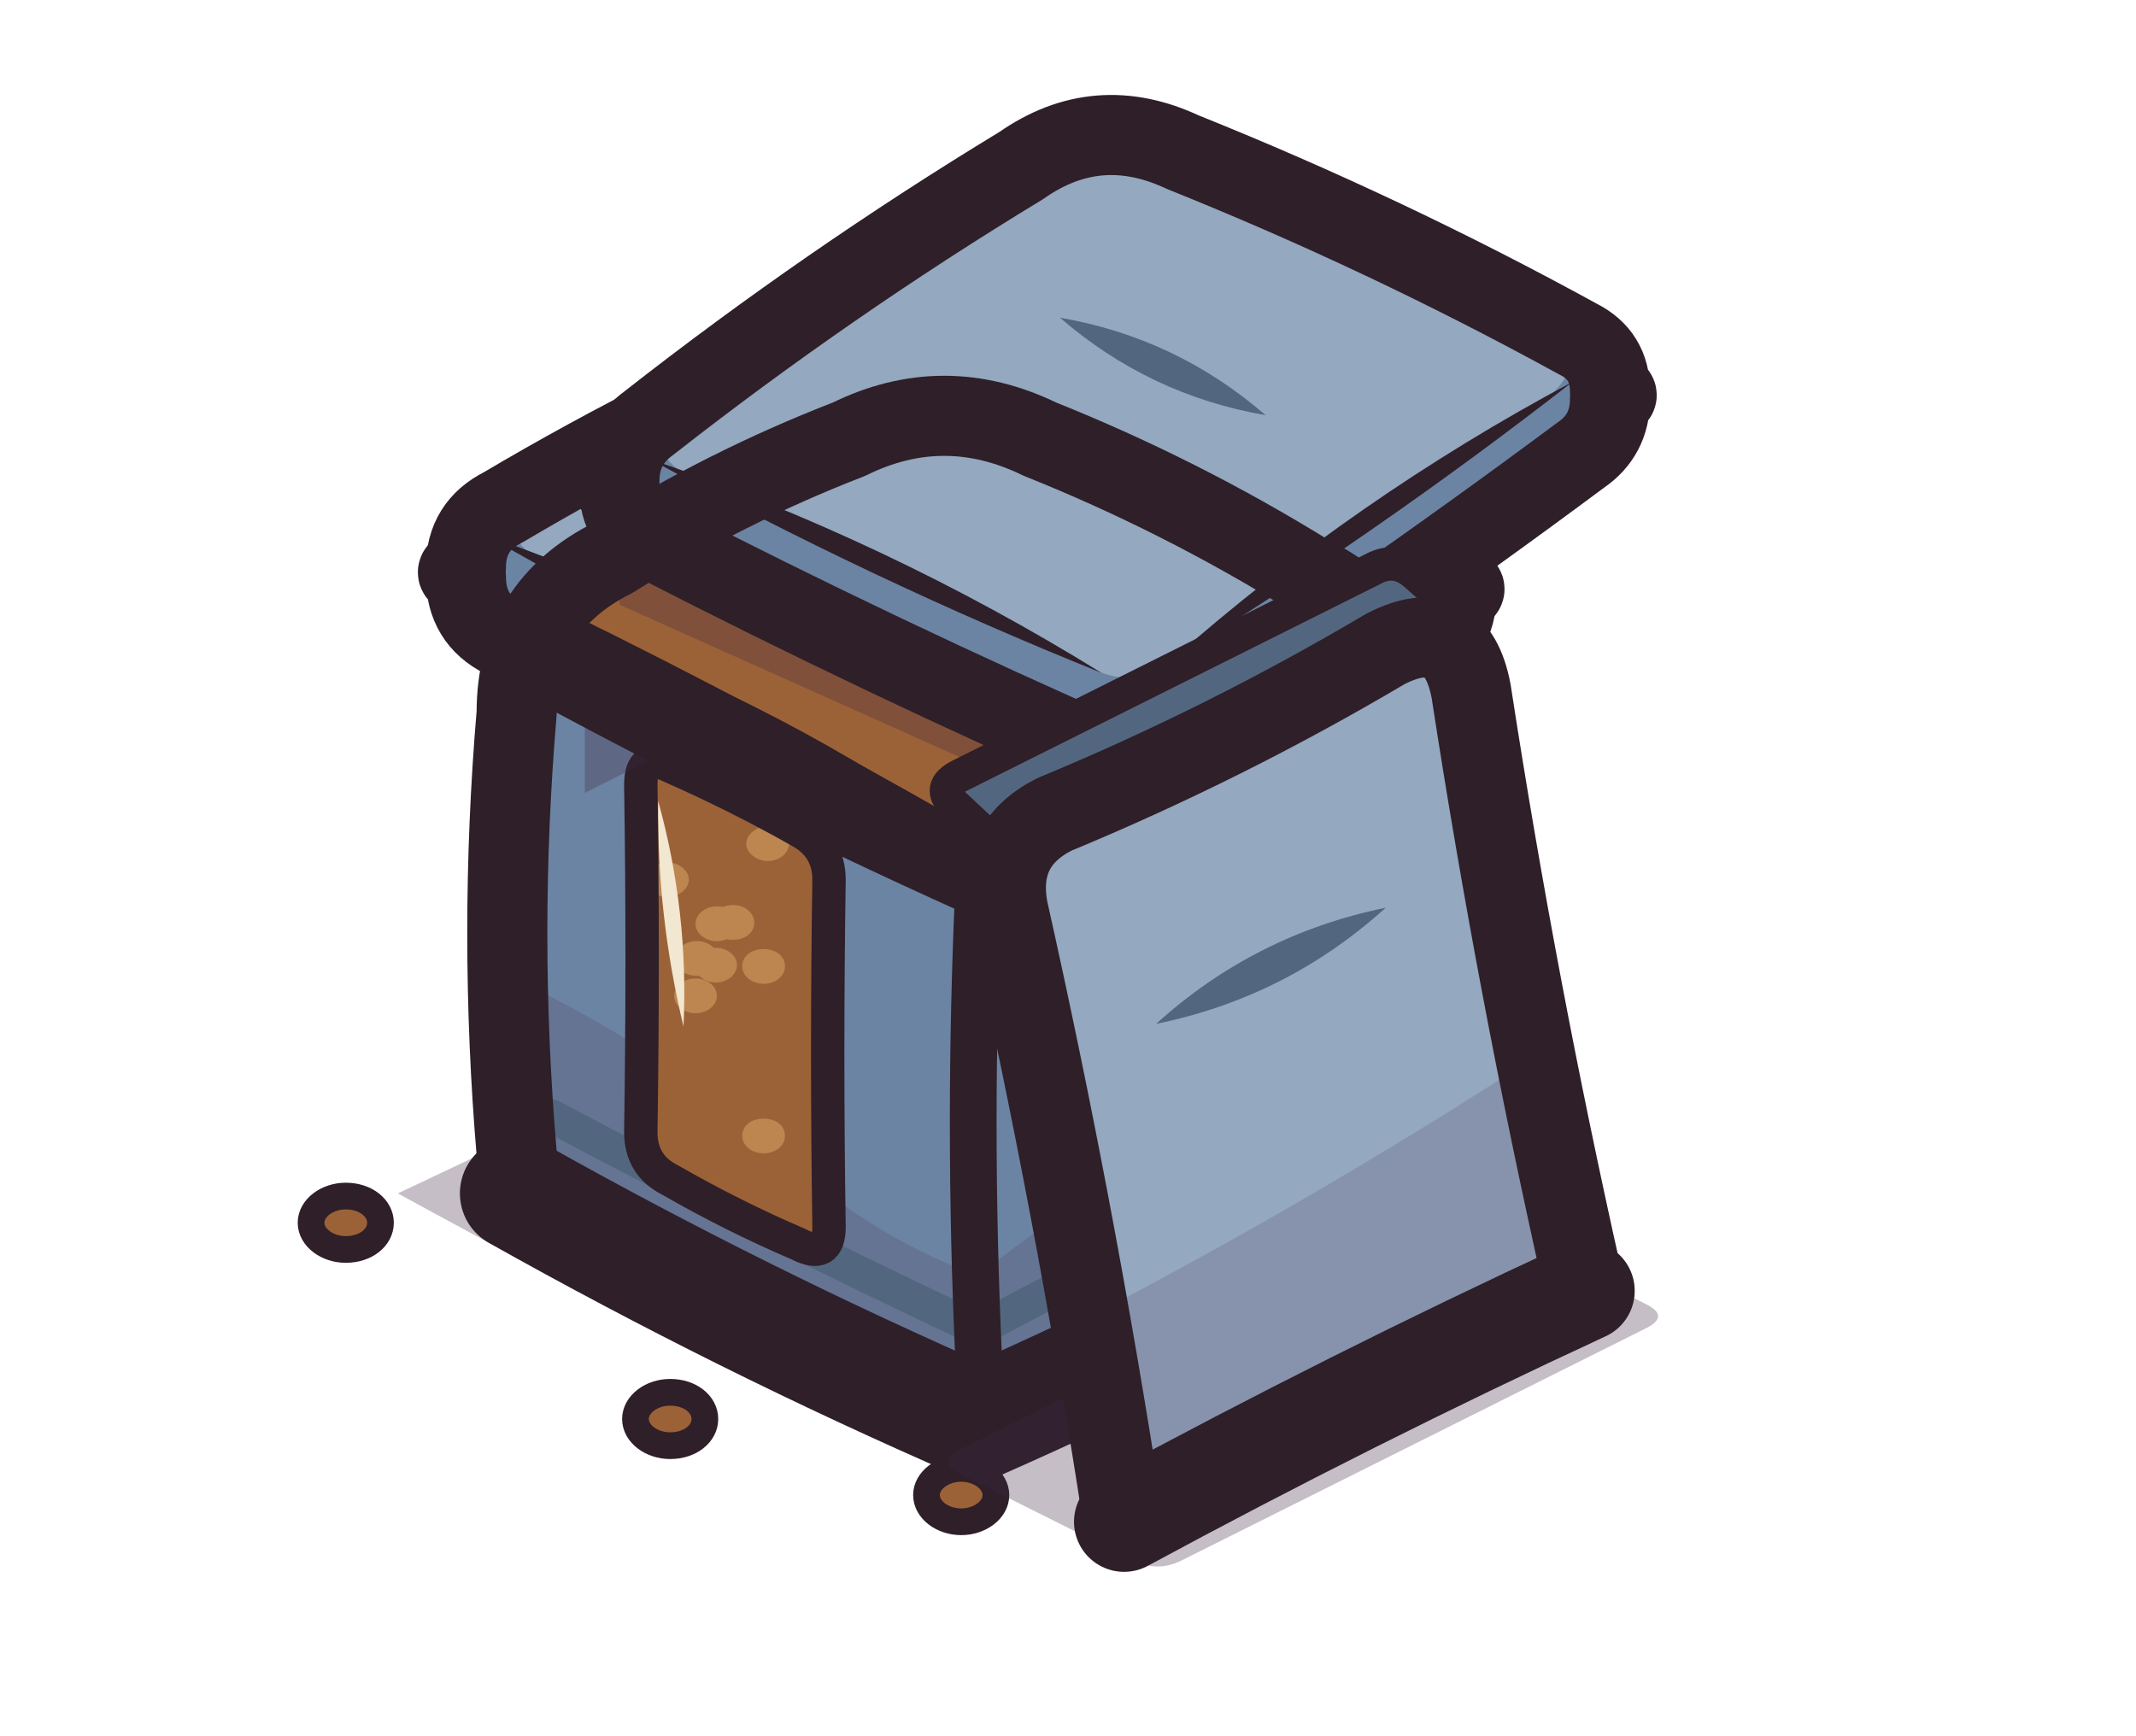
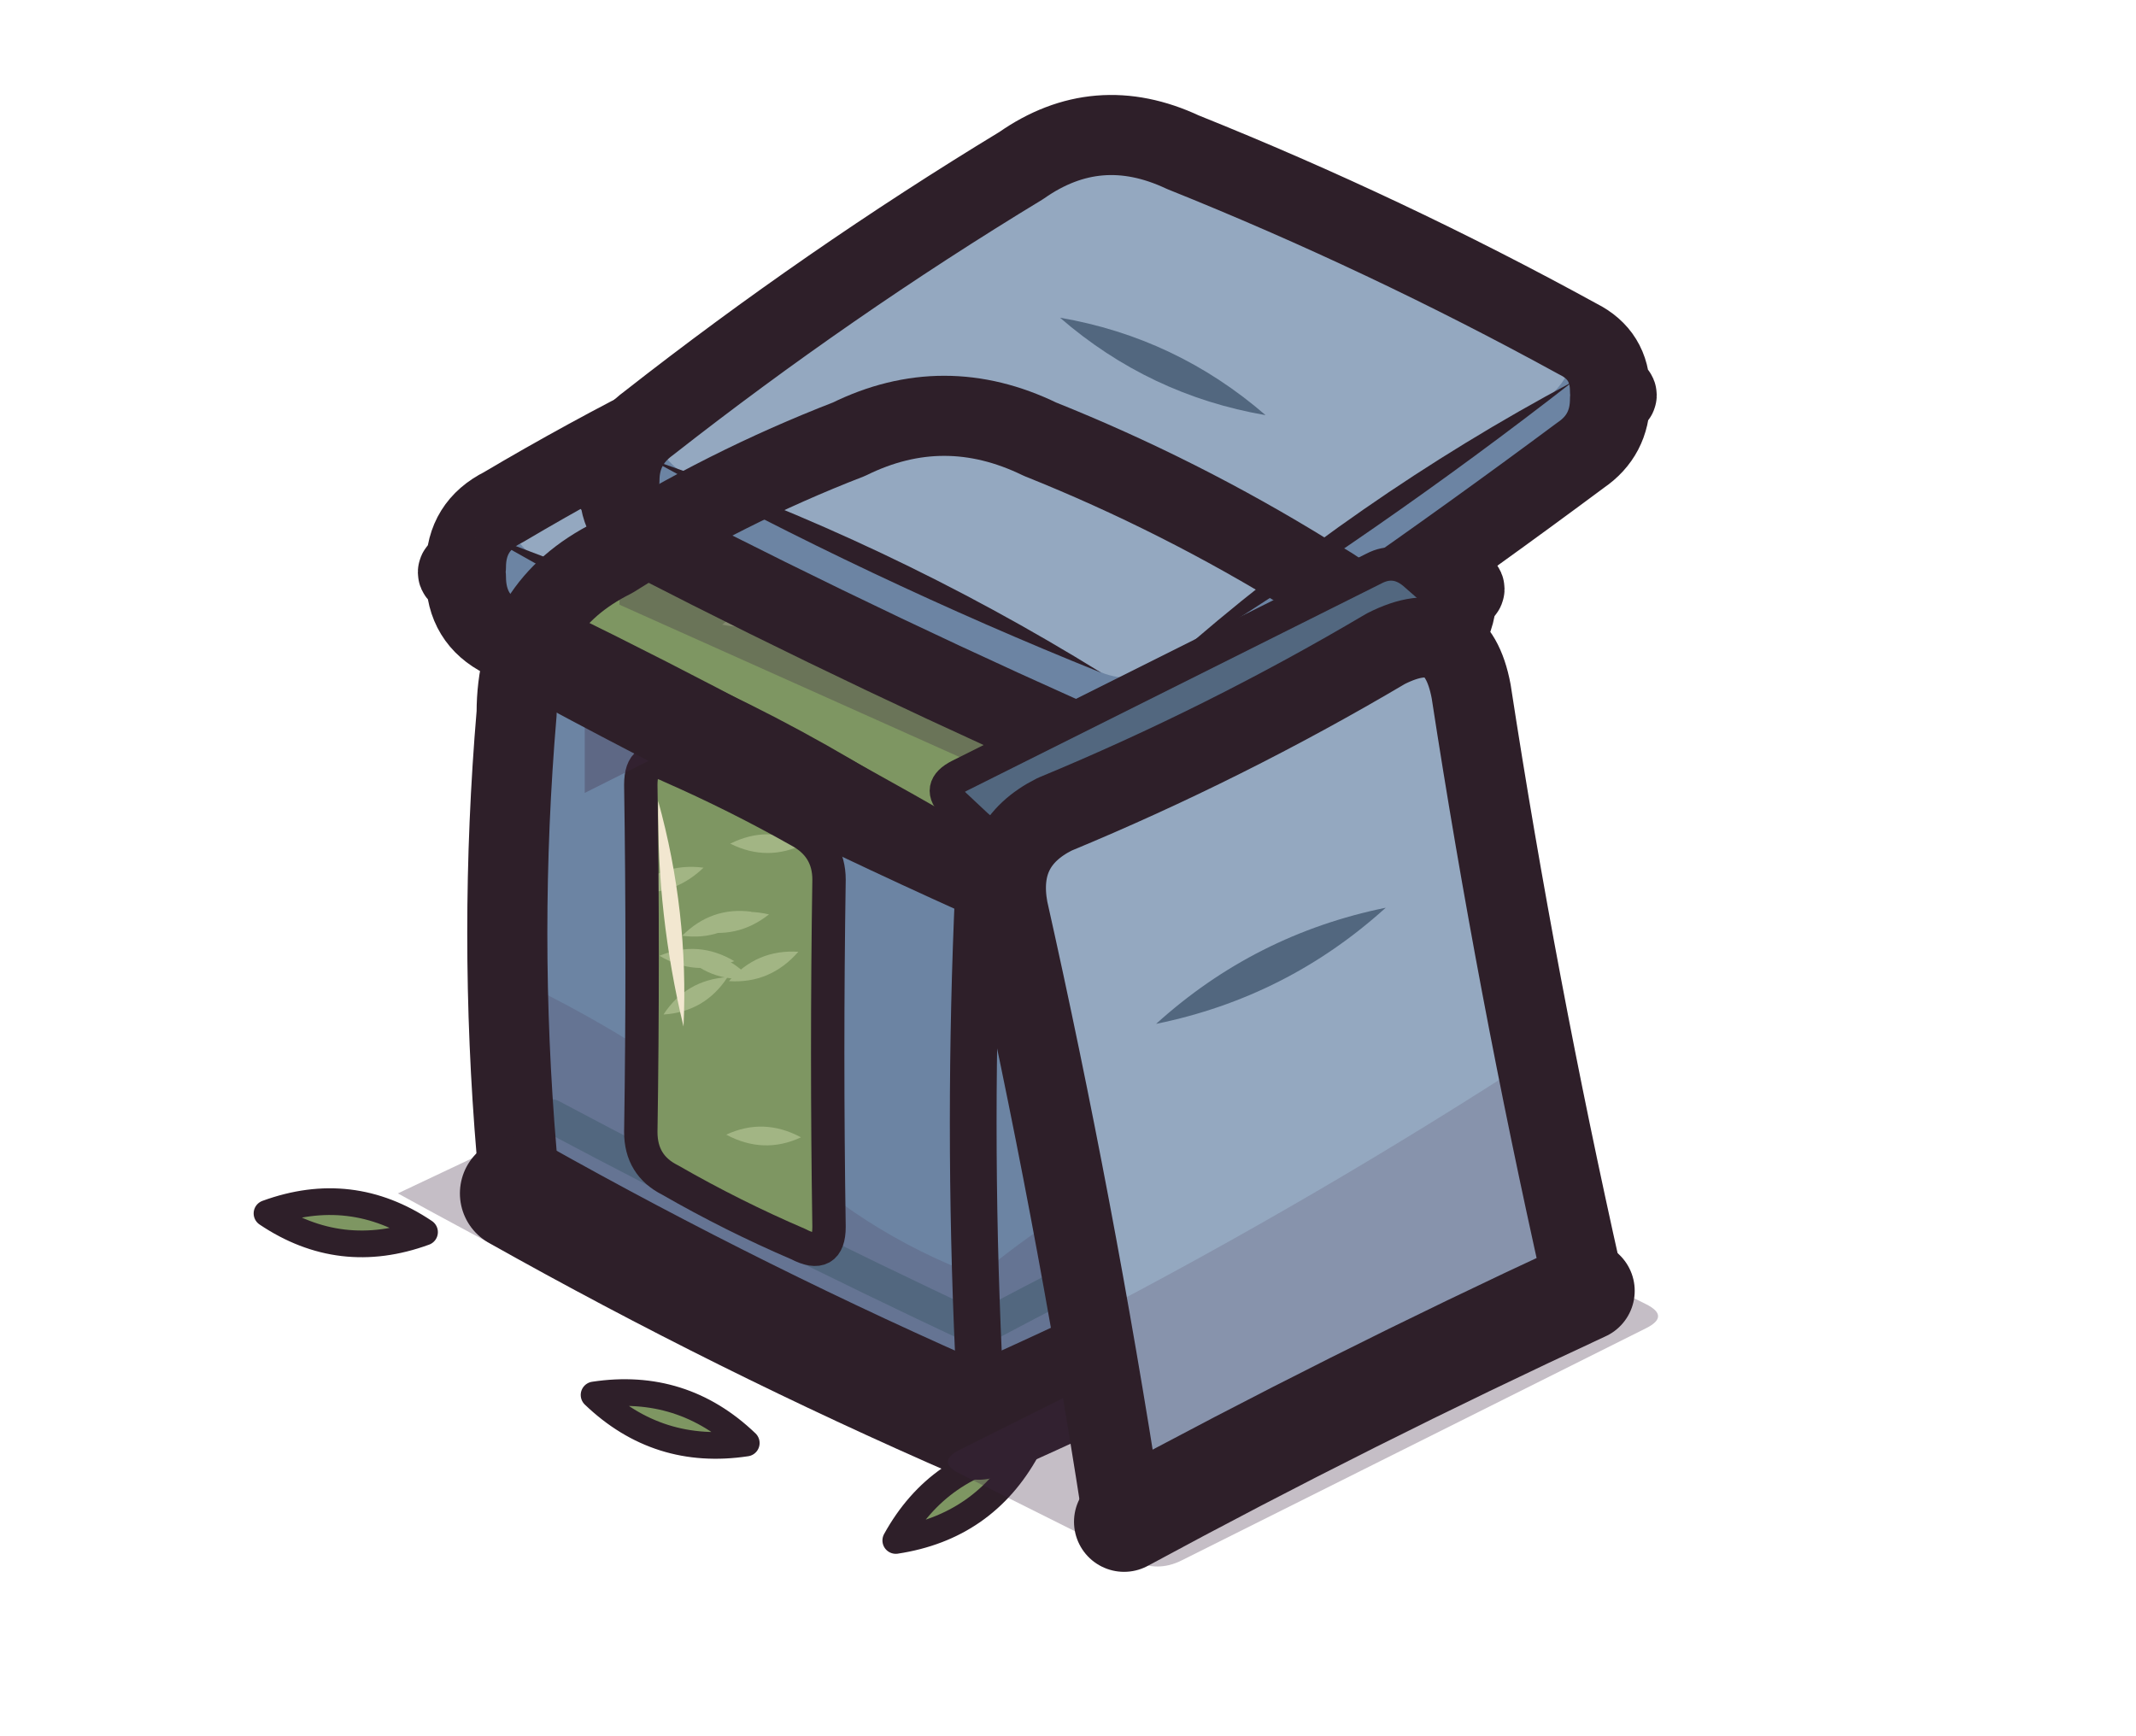
<svg xmlns="http://www.w3.org/2000/svg" viewBox="0 0 160 130" width="160" height="130">
  <defs>
    <clipPath id="sterile-bin-window">
      <path d="M50.2 57.4Q55.2 59.6 59.8 62.2Q62.1 63.4 62.1 65.9Q61.9 78.9 62.1 91.9Q62.1 94.4 59.8 93.2Q54.9 91.1 50.2 88.4Q48 87.3 48 84.8Q48.2 71.8 48 58.8Q48 56.3 50.2 57.4Z" />
    </clipPath>
  </defs>
  <g id="p-shadow">
    <path d="M70.7 68.9Q93 78.7 114.2 90.6Q93.3 100 73.3 111.1Q51.1 101.1 29.8 89.4Q50.5 79.7 70.7 68.9Z" fill="#3f2541" fill-opacity="0.3" />
  </g>
  <g id="p-bin">
    <path d="M77.9 32.9Q88.4 37.1 98.1 43.1Q105.3 46.6 105.3 54.6Q106.7 71.1 105.3 87.6Q105.3 90.6 102.6 92Q88.3 100 73.3 106.6Q56.9 99.6 41.4 90.7Q38.7 89.4 38.7 86.4Q37.3 69.9 38.7 53.4Q38.7 45.4 45.9 41.8Q54.3 36.5 63.6 32.9Q70.7 29.4 77.9 32.9Z" fill="#6c84a3" />
    <path d="M77.9 32.9Q88.4 37.1 98.1 43.1Q105.3 46.6 98.1 50.2Q86.2 55.3 75.1 61.7Q73.3 62.6 71.5 61.7Q58.4 55.9 45.9 48.9Q38.7 45.4 45.9 41.8Q54.3 36.5 63.6 32.9Q70.7 29.4 77.9 32.9Z" fill="#94a8c0" />
    <path d="M105.3 90.6L105.3 76.6Q98.4 83.3 89.3 86.1Q80.5 89.5 73.3 95.6Q64.4 92.3 57.7 85.6Q49 78.3 38.7 73.4L38.7 89.4L73.3 106.6Z" fill="#3f2541" fill-opacity="0.16" />
    <path d="M102.7 84.9Q87.8 91.9 73.3 99.6Q57.1 92 41.3 83.6" fill="none" stroke="#52677f" stroke-width="2.5" stroke-linecap="round" stroke-linejoin="round" />
    <path d="M99 59.8Q93.9 62.8 88.5 65Q86.7 65.9 86.7 67.9Q86.3 74.9 86.7 81.9Q86.7 83.9 88.5 83Q93.6 80 99 77.8Q100.8 76.9 100.8 74.9Q101.2 67.9 100.8 60.9Q100.8 58.9 99 59.8Z" fill="#f2e7d0" />
-     <path d="M99.6 66.8C99.6 68 98.4 69 97 69C95.5 69 94.4 68 94.4 66.8C94.4 65.6 95.5 64.6 97 64.6C98.4 64.6 99.6 65.6 99.6 66.8Z" fill="#9c6237" />
-     <path d="M94.4 71.4C94.4 72.6 93.3 73.6 91.8 73.6C90.4 73.6 89.2 72.6 89.2 71.4C89.2 70.1 90.4 69.2 91.8 69.2C93.3 69.2 94.4 70.1 94.4 71.4Z" fill="#9c6237" />
-     <path d="M97 75.1C97 76.3 95.8 77.3 94.4 77.3C93 77.3 91.8 76.3 91.8 75.1C91.8 73.9 93 72.9 94.4 72.9C95.8 72.9 97 73.9 97 75.1Z" fill="#9c6237" />
+     <path d="M93 68.9Q98 68.8 101 64.7Q96 64.8 93 68.9Z" fill="#7e9662" />
+     <path d="M87.3 71.7Q92 73.6 96.3 71.1Q91.6 69.2 87.3 71.7Z" fill="#7e9662" />
+     <path d="M89.9 75.7Q94.7 77.3 98.9 74.5Q94.1 72.9 89.9 75.7Z" fill="#7e9662" />
    <path d="M98.9 62.3Q94.5 65.6 89.3 67.1Q93.6 63.8 98.9 62.3Z" fill="#7e9662" />
    <path d="M99 59.8Q93.9 62.8 88.5 65Q86.7 65.9 86.7 67.9Q86.3 74.9 86.7 81.9Q86.7 83.9 88.5 83Q93.6 80 99 77.8Q100.8 76.9 100.8 74.9Q101.2 67.9 100.8 60.9Q100.8 58.9 99 59.8Z" fill="none" stroke="#2e1f29" stroke-width="2.5" stroke-linecap="round" stroke-linejoin="round" />
  </g>
  <g id="p-window">
    <path d="M50.2 57.4Q55.2 59.6 59.8 62.2Q62.1 63.4 62.1 65.9Q61.9 78.9 62.1 91.9Q62.1 94.4 59.8 93.2Q54.9 91.1 50.2 88.4Q48 87.3 48 84.8Q48.2 71.8 48 58.8Q48 56.3 50.2 57.4Z" fill="#d4e3dc" />
  </g>
  <g id="p-level-1" class="st-full-1">
    <g clip-path="url(#sterile-bin-window)">
-       <path d="M48 87.3L48 78.6Q55.8 81.9 62.1 87.6L62.1 94.4Z" fill="#9c6237" />
-       <path d="M53.7 86.5C53.7 87.2 53 87.8 52.1 87.8C51.2 87.8 50.5 87.2 50.5 86.5C50.5 85.8 51.2 85.2 52.1 85.2C53 85.2 53.7 85.8 53.7 86.5Z" fill="#bd8650" />
-       <path d="M53.2 85C53.2 85.7 52.4 86.3 51.6 86.3C50.7 86.3 50 85.7 50 85C50 84.3 50.7 83.7 51.6 83.7C52.4 83.7 53.2 84.3 53.2 85Z" fill="#bd8650" />
+       <path d="M48 87.3L48 78.6Q55.8 81.9 62.1 87.6L62.1 94.4Z" fill="#7e9662" />
+       <path d="M49.4 87.3Q52.5 87.8 54.8 85.7Q51.7 85.2 49.4 87.3Z" fill="#a2b584" />
+       <path d="M49.2 83.6Q50.9 86.2 54 86.4Q52.3 83.8 49.2 83.6Z" fill="#a2b584" />
    </g>
  </g>
  <g id="p-level-2" class="st-full-2">
    <g clip-path="url(#sterile-bin-window)">
-       <path d="M48 87.3L48 69.3Q55.8 72.6 62.1 78.3L62.1 94.4Z" fill="#9c6237" />
-       <path d="M53.7 83.5C53.7 84.2 53 84.8 52.1 84.8C51.2 84.8 50.5 84.2 50.5 83.5C50.5 82.8 51.2 82.2 52.1 82.2C53 82.2 53.7 82.8 53.7 83.5Z" fill="#bd8650" />
-       <path d="M61.1 84.3C61.1 85 60.3 85.6 59.5 85.6C58.6 85.6 57.9 85 57.9 84.3C57.9 83.6 58.6 83 59.5 83C60.3 83 61.1 83.6 61.1 84.3Z" fill="#bd8650" />
-       <path d="M51.4 85.2C51.4 85.9 50.7 86.5 49.8 86.5C48.9 86.5 48.2 85.9 48.2 85.2C48.2 84.5 48.9 83.9 49.8 83.9C50.7 83.9 51.4 84.5 51.4 85.2Z" fill="#bd8650" />
-       <path d="M60.4 79.5C60.4 80.3 59.7 80.8 58.8 80.8C57.9 80.8 57.2 80.3 57.2 79.5C57.2 78.8 57.9 78.2 58.8 78.2C59.7 78.2 60.4 78.8 60.4 79.5Z" fill="#bd8650" />
-       <path d="M58.9 78.1C58.9 78.8 58.2 79.4 57.3 79.4C56.5 79.4 55.7 78.8 55.7 78.1C55.7 77.4 56.5 76.8 57.3 76.8C58.2 76.8 58.9 77.4 58.9 78.1Z" fill="#bd8650" />
+       <path d="M48 87.3L48 69.3Q55.8 72.6 62.1 78.3L62.1 94.4Z" fill="#7e9662" />
+       <path d="M49.4 82.8Q51.7 84.8 54.8 84.2Q52.5 82.2 49.4 82.8Z" fill="#a2b584" />
+       <path d="M56.7 84Q59.3 85.6 62.3 84.6Q59.7 83 56.7 84Z" fill="#a2b584" />
+       <path d="M47.2 84.2Q49.3 86.5 52.4 86.2Q50.3 83.9 47.2 84.2Z" fill="#a2b584" />
+       <path d="M56 79Q58.6 80.8 61.6 80Q59 78.2 56 79Z" fill="#a2b584" />
+       <path d="M54.7 79Q57.7 79.4 59.9 77.2Q56.9 76.8 54.7 79Z" fill="#a2b584" />
    </g>
  </g>
  <g id="p-level-3" class="st-full-3">
    <g clip-path="url(#sterile-bin-window)">
-       <path d="M48 87.3L48 60.9Q55.8 64.2 62.1 69.9L62.1 94.4Z" fill="#9c6237" />
-       <path d="M53.7 79.2C53.7 79.9 53 80.5 52.1 80.5C51.2 80.5 50.5 79.9 50.5 79.2C50.5 78.5 51.2 77.9 52.1 77.9C53 77.9 53.7 78.5 53.7 79.2Z" fill="#bd8650" />
-       <path d="M57.4 77.6C57.4 78.3 56.7 78.9 55.8 78.9C54.9 78.9 54.2 78.3 54.2 77.6C54.2 76.9 54.9 76.3 55.8 76.3C56.7 76.3 57.4 76.9 57.4 77.6Z" fill="#bd8650" />
-       <path d="M59.1 71.7C59.1 72.4 58.4 73 57.5 73C56.6 73 55.9 72.4 55.9 71.7C55.9 71 56.6 70.4 57.5 70.4C58.4 70.4 59.1 71 59.1 71.7Z" fill="#bd8650" />
-       <path d="M53.8 71.5C53.8 72.2 53.1 72.8 52.2 72.8C51.4 72.8 50.6 72.2 50.6 71.5C50.6 70.8 51.4 70.2 52.2 70.2C53.1 70.2 53.8 70.8 53.8 71.5Z" fill="#bd8650" />
-       <path d="M53.3 66.9C53.3 67.6 52.6 68.2 51.7 68.2C50.8 68.2 50.1 67.6 50.1 66.9C50.1 66.2 50.8 65.6 51.7 65.6C52.6 65.6 53.3 66.2 53.3 66.9Z" fill="#bd8650" />
-       <path d="M53.6 76.4C53.6 77.1 52.8 77.7 52 77.7C51.1 77.7 50.4 77.1 50.4 76.4C50.4 75.6 51.1 75.1 52 75.1C52.8 75.1 53.6 75.6 53.6 76.4Z" fill="#bd8650" />
-       <path d="M51.8 69C51.8 69.7 51.1 70.3 50.2 70.3C49.3 70.3 48.6 69.7 48.6 69C48.6 68.3 49.3 67.7 50.2 67.7C51.1 67.7 51.8 68.3 51.8 69Z" fill="#bd8650" />
+       <path d="M48 87.3L48 60.9Q55.8 64.2 62.1 69.9L62.1 94.4Z" fill="#7e9662" />
+       <path d="M49.7 77.8Q51.4 80.4 54.5 80.6Q52.8 78 49.7 77.8Z" fill="#a2b584" />
+       <path d="M53.5 76Q55 78.7 58.1 79.2Q56.6 76.5 53.5 76Z" fill="#a2b584" />
+       <path d="M55.1 73.1Q58.2 72.9 59.9 70.3Q56.8 70.5 55.1 73.1Z" fill="#a2b584" />
+       <path d="M49.4 71.5Q52.2 72.9 55 71.5Q52.2 70.1 49.4 71.5Z" fill="#a2b584" />
+       <path d="M48.9 66.6Q51.5 68.2 54.5 67.2Q51.9 65.6 48.9 66.6Z" fill="#a2b584" />
+       <path d="M49.2 76.8Q52.2 77.7 54.8 76Q51.8 75.1 49.2 76.8Z" fill="#a2b584" />
+       <path d="M47.6 67.9Q49.7 70.3 52.8 70.1Q50.7 67.7 47.6 67.9Z" fill="#a2b584" />
    </g>
  </g>
  <g id="p-level-4" class="st-full-4">
    <g clip-path="url(#sterile-bin-window)">
-       <path d="M48 87.3L48 56.3L62.1 64.4L62.1 94.4Z" fill="#9c6237" />
-       <path d="M53.7 74.6C53.7 75.3 53 75.9 52.1 75.9C51.2 75.9 50.5 75.3 50.5 74.6C50.5 73.9 51.2 73.3 52.1 73.3C53 73.3 53.7 73.9 53.7 74.6Z" fill="#bd8650" />
-       <path d="M53.8 71.8C53.8 72.6 53.1 73.1 52.2 73.1C51.3 73.1 50.6 72.6 50.6 71.8C50.6 71.1 51.3 70.5 52.2 70.5C53.1 70.5 53.8 71.1 53.8 71.8Z" fill="#bd8650" />
-       <path d="M55.2 72.3C55.2 73 54.5 73.6 53.6 73.6C52.8 73.6 52 73 52 72.3C52 71.6 52.8 71 53.6 71C54.5 71 55.2 71.6 55.2 72.3Z" fill="#bd8650" />
-       <path d="M58.8 72.4C58.8 73.1 58.1 73.7 57.2 73.7C56.3 73.7 55.6 73.1 55.6 72.4C55.6 71.6 56.3 71.1 57.2 71.1C58.1 71.1 58.8 71.6 58.8 72.4Z" fill="#bd8650" />
-       <path d="M59.1 63.2C59.1 63.9 58.4 64.5 57.5 64.5C56.7 64.5 55.9 63.9 55.9 63.2C55.9 62.5 56.7 61.9 57.5 61.9C58.4 61.9 59.1 62.5 59.1 63.2Z" fill="#bd8650" />
-       <path d="M58.8 85.1C58.8 85.8 58.1 86.4 57.2 86.4C56.3 86.4 55.6 85.8 55.6 85.1C55.6 84.3 56.3 83.8 57.2 83.8C58.1 83.8 58.8 84.3 58.8 85.1Z" fill="#bd8650" />
-       <path d="M51.6 65.9C51.6 66.6 50.8 67.2 50 67.2C49.1 67.2 48.4 66.6 48.4 65.9C48.4 65.2 49.1 64.6 50 64.6C50.8 64.6 51.6 65.2 51.6 65.9Z" fill="#bd8650" />
-       <path d="M56.5 69.1C56.5 69.9 55.8 70.4 54.9 70.4C54 70.4 53.3 69.9 53.3 69.1C53.3 68.4 54 67.8 54.9 67.8C55.8 67.8 56.5 68.4 56.5 69.1Z" fill="#bd8650" />
-       <path d="M55.3 69.2C55.3 69.9 54.6 70.5 53.7 70.5C52.8 70.5 52.1 69.9 52.1 69.2C52.1 68.5 52.8 67.9 53.7 67.9C54.6 67.9 55.3 68.5 55.3 69.2Z" fill="#bd8650" />
+       <path d="M48 87.3L48 56.3L62.1 64.4L62.1 94.4Z" fill="#7e9662" />
+       <path d="M49.7 76Q52.8 75.8 54.5 73.2Q51.4 73.4 49.7 76Z" fill="#a2b584" />
+       <path d="M49.4 71.6Q52.1 73.2 55 72Q52.3 70.4 49.4 71.6Z" fill="#a2b584" />
+       <path d="M51 71.3Q53.1 73.6 56.2 73.3Q54.1 71 51 71.3Z" fill="#a2b584" />
+       <path d="M54.6 73.5Q57.7 73.7 59.8 71.3Q56.7 71.1 54.6 73.5Z" fill="#a2b584" />
+       <path d="M54.7 63.2Q57.5 64.6 60.3 63.2Q57.5 61.8 54.7 63.2Z" fill="#a2b584" />
+       <path d="M54.4 85Q57.2 86.5 60 85.2Q57.2 83.7 54.4 85Z" fill="#a2b584" />
+       <path d="M47.3 66.8Q50.4 67.2 52.7 65Q49.6 64.6 47.3 66.8Z" fill="#a2b584" />
+       <path d="M52.2 69.7Q55.2 70.4 57.6 68.5Q54.6 67.8 52.2 69.7Z" fill="#a2b584" />
+       <path d="M51.1 70.1Q54.1 70.5 56.3 68.3Q53.3 67.9 51.1 70.1Z" fill="#a2b584" />
    </g>
  </g>
  <g id="p-window-ink">
    <path d="M49.3 60Q51.6 68.3 51.2 76.9Q49.2 68.6 49.3 60Z" fill="#f2e7d0" />
    <path d="M50.2 57.4Q55.2 59.6 59.8 62.2Q62.1 63.4 62.1 65.9Q61.9 78.9 62.1 91.9Q62.1 94.4 59.8 93.2Q54.9 91.1 50.2 88.4Q48 87.3 48 84.8Q48.2 71.8 48 58.8Q48 56.3 50.2 57.4Z" fill="none" stroke="#2e1f29" stroke-width="2.5" stroke-linecap="round" stroke-linejoin="round" />
  </g>
  <g id="p-open" class="st-full-0">
    <path d="M76.1 34.6Q85.7 38.7 94.8 44Q100.2 46.6 94.8 49.3Q86.5 53 78.6 57.4Q73.3 60.1 67.9 57.4Q58.4 53.1 49.2 48Q43.8 45.4 49.2 42.7Q57.5 39 65.4 34.6Q70.7 31.9 76.1 34.6Z" fill="#6c84a3" />
    <path d="M76.1 34.6Q85.7 38.7 94.8 44Q100.2 46.6 94.8 49.3Q86.5 53 78.6 57.4Q73.3 60.1 67.9 57.4Q58.4 53.1 49.2 48Q43.8 45.4 49.2 42.7Q57.5 39 65.4 34.6Q70.7 31.9 76.1 34.6Z" fill="#3f2541" fill-opacity="0.5" />
    <path d="M43.8 45.4L70.7 31.9L100.2 46.6L100.2 60.6L70.7 45.9L43.8 59.4Z" fill="#3f2541" fill-opacity="0.3" />
-     <path d="M75.7 49.9C75.7 50.9 74.6 51.7 73.3 51.7C72 51.7 70.9 50.9 70.9 49.9C70.9 48.9 72 48.1 73.3 48.1C74.6 48.1 75.7 48.9 75.7 49.9Z" fill="#9c6237" />
-     <path d="M81.3 51.9C81.3 52.8 80.4 53.5 79.3 53.5C78.2 53.5 77.3 52.8 77.3 51.9C77.3 51 78.2 50.3 79.3 50.3C80.4 50.3 81.3 51 81.3 51.9Z" fill="#9c6237" />
+     <path d="M69.1 49.4Q73.1 51.9 77.5 50.4Q73.5 47.9 69.1 49.4Z" fill="#7e9662" />
+     <path d="M75.8 51.6Q79.2 53.6 82.8 52.2Q79.4 50.2 75.8 51.6Z" fill="#7e9662" />
    <path d="M76.1 34.6Q85.7 38.7 94.8 44Q100.2 46.6 94.8 49.3Q86.5 53 78.6 57.4Q73.3 60.1 67.9 57.4Q58.4 53.1 49.2 48Q43.8 45.4 49.2 42.7Q57.5 39 65.4 34.6Q70.7 31.9 76.1 34.6Z" fill="none" stroke="#2e1f29" stroke-width="3.5" stroke-linecap="round" stroke-linejoin="round" />
  </g>
  <g id="p-lid" class="st-full-1 st-full-2 st-full-3">
    <path d="M77.9 25Q92.5 31.2 106.3 39.2Q109.1 40.6 109.1 43.8Q110.3 44.1 109.1 44.5Q109.1 47.6 106.3 49Q90.1 57.8 73.3 65.6Q55.1 57.4 37.7 47.8Q34.9 46.4 34.9 43.2Q33.7 42.9 34.9 42.5Q34.9 39.4 37.7 38Q50.2 30.6 63.6 25Q70.7 21.4 77.9 25Z" fill="#6c84a3" />
    <path d="M77.9 25Q90.4 30.1 102 37.1Q109.1 40.6 102 44.2Q88.2 50.2 75.1 57.7Q73.3 58.6 71.5 57.7Q56.5 50.8 42 42.9Q34.9 39.4 42 35.8Q52.4 29.5 63.6 25Q70.7 21.4 77.9 25Z" fill="#94a8c0" />
    <path d="M68.8 35.2Q76.4 36.1 81.6 41.6Q74 40.7 68.8 35.2Z" fill="#52677f" />
    <path d="M36.4 40.1Q54.8 46.6 71 57.4Q53.2 49.8 36.4 40.1Z" fill="#2e1f29" />
    <path d="M75.4 57.5Q90.5 47.3 107.7 41.4Q92.1 50.5 75.4 57.5Z" fill="#2e1f29" />
    <path d="M77.9 25Q92.5 31.2 106.3 39.2Q109.1 40.6 109.1 43.8Q110.3 44.1 109.1 44.5Q109.1 47.6 106.3 49Q90.1 57.8 73.3 65.6Q55.1 57.4 37.7 47.8Q34.9 46.4 34.9 43.2Q33.7 42.9 34.9 42.5Q34.9 39.4 37.7 38Q50.2 30.6 63.6 25Q70.7 21.4 77.9 25Z" fill="none" stroke="#2e1f29" stroke-width="6" stroke-linecap="round" stroke-linejoin="round" />
  </g>
  <g id="p-heap" class="st-full-4">
-     <path d="M41.8 46.9Q56.9 54.3 71.5 62.7Q73.3 63.6 75 62.7Q88.4 54.9 102.2 48.2Q104 47.3 102.4 46Q100.5 45.8 99.8 44Q96.3 41.3 91.9 40.9Q90.7 42.1 89.6 40.8Q84.2 40.4 80.1 36.6Q77.3 35.9 76.4 33.1Q72 29 68.5 33.9Q68.7 36.1 66.5 36.8Q63 41.7 57.1 40.9Q53.6 41.6 50.5 39.9Q46.4 39.4 43.5 42.3Q43.2 44.1 41.4 44.6Q40 46 41.8 46.9Z" fill="#9c6237" />
-     <path d="M60.3 41C60.3 41.9 59.3 42.7 58.1 42.7C56.9 42.7 55.9 41.9 55.9 41C55.9 40.1 56.9 39.3 58.1 39.3C59.3 39.3 60.3 40.1 60.3 41Z" fill="#bd8650" />
-     <path d="M77.2 48C77.2 49 76.2 49.7 75 49.7C73.7 49.7 72.8 49 72.8 48C72.8 47.1 73.7 46.3 75 46.3C76.2 46.3 77.2 47.1 77.2 48Z" fill="#bd8650" />
-     <path d="M77.5 41.2C77.5 42.1 76.5 42.9 75.3 42.9C74.1 42.9 73.1 42.1 73.1 41.2C73.1 40.2 74.1 39.5 75.3 39.5C76.5 39.5 77.5 40.2 77.5 41.2Z" fill="#bd8650" />
-     <path d="M90.5 43.6C90.5 44.5 89.5 45.3 88.3 45.3C87.1 45.3 86.1 44.5 86.1 43.6C86.1 42.7 87.1 41.9 88.3 41.9C89.5 41.9 90.5 42.7 90.5 43.6Z" fill="#bd8650" />
-     <path d="M69 44.5C69 45.4 68.1 46.2 66.8 46.2C65.6 46.2 64.6 45.4 64.6 44.5C64.6 43.5 65.6 42.8 66.8 42.8C68.1 42.8 69 43.5 69 44.5Z" fill="#bd8650" />
-     <path d="M81.8 45.3C81.8 46.2 80.8 47 79.6 47C78.4 47 77.4 46.2 77.4 45.3C77.4 44.3 78.4 43.6 79.6 43.6C80.8 43.6 81.8 44.3 81.8 45.3Z" fill="#bd8650" />
-     <path d="M90.5 36.5C90.5 37.4 89.5 38.2 88.3 38.2C87 38.2 86.1 37.4 86.1 36.5C86.1 35.5 87 34.8 88.3 34.8C89.5 34.8 90.5 35.5 90.5 36.5Z" fill="#bd8650" />
-     <path d="M63.1 39.5C63.1 40.4 62.1 41.2 60.9 41.2C59.7 41.2 58.7 40.4 58.7 39.5C58.7 38.6 59.7 37.8 60.9 37.8C62.1 37.8 63.1 38.6 63.1 39.5Z" fill="#bd8650" />
-     <path d="M75.1 36.7C75.1 37.6 74.2 38.4 72.9 38.4C71.7 38.4 70.7 37.6 70.7 36.7C70.7 35.7 71.7 35 72.9 35C74.2 35 75.1 35.7 75.1 36.7Z" fill="#bd8650" />
-     <path d="M70.5 41.7C70.5 42.7 69.5 43.4 68.3 43.4C67.1 43.4 66.1 42.7 66.1 41.7C66.1 40.8 67.1 40 68.3 40C69.5 40 70.5 40.8 70.5 41.7Z" fill="#bd8650" />
-     <path d="M60.2 42.7C60.2 43.7 59.2 44.4 58 44.4C56.8 44.4 55.8 43.7 55.8 42.7C55.8 41.8 56.8 41 58 41C59.2 41 60.2 41.8 60.2 42.7Z" fill="#bd8650" />
-     <path d="M60 45.8C60 46.7 59 47.5 57.8 47.5C56.6 47.5 55.6 46.7 55.6 45.8C55.6 44.8 56.6 44.1 57.8 44.1C59 44.1 60 44.8 60 45.8Z" fill="#bd8650" />
+     <path d="M41.8 46.9Q56.9 54.3 71.5 62.7Q73.3 63.6 75 62.7Q88.4 54.9 102.2 48.2Q104 47.3 102.4 46Q100.5 45.8 99.8 44Q96.3 41.3 91.9 40.9Q90.7 42.1 89.6 40.8Q84.2 40.4 80.1 36.6Q77.3 35.9 76.4 33.1Q72 29 68.5 33.9Q68.7 36.1 66.5 36.8Q63 41.7 57.1 40.9Q53.6 41.6 50.5 39.9Q46.4 39.4 43.5 42.3Q43.2 44.1 41.4 44.6Q40 46 41.8 46.9Z" fill="#7e9662" />
+     <path d="M54.3 41.3Q58.3 42.9 61.9 40.7Q57.9 39.1 54.3 41.3Z" fill="#a2b584" />
+     <path d="M71.2 48.4Q75.2 49.9 78.8 47.6Q74.8 46.1 71.2 48.4Z" fill="#a2b584" />
+     <path d="M71.7 42.6Q76 42.9 78.9 39.8Q74.6 39.5 71.7 42.6Z" fill="#a2b584" />
+     <path d="M85 41.7Q87.4 45.2 91.6 45.5Q89.2 42 85 41.7Z" fill="#a2b584" />
+     <path d="M63.5 42.5Q65.8 46.1 70.1 46.5Q67.8 42.9 63.5 42.5Z" fill="#a2b584" />
+     <path d="M75.8 45.9Q79.9 47.1 83.4 44.7Q79.3 43.5 75.8 45.9Z" fill="#a2b584" />
+     <path d="M84.5 36Q88 38.4 92.1 37Q88.6 34.6 84.5 36Z" fill="#a2b584" />
+     <path d="M57.1 39.8Q61.1 41.4 64.7 39.2Q60.7 37.6 57.1 39.8Z" fill="#a2b584" />
+     <path d="M69.5 38.5Q73.8 38.4 76.3 34.9Q72 35 69.5 38.5Z" fill="#a2b584" />
+     <path d="M64.5 41.4Q68.1 43.6 72.1 42Q68.5 39.8 64.5 41.4Z" fill="#a2b584" />
+     <path d="M54.3 41.6Q57.5 44.5 61.7 43.8Q58.5 40.9 54.3 41.6Z" fill="#a2b584" />
+     <path d="M54.1 46.8Q58.3 47.6 61.5 44.8Q57.3 44 54.1 46.8Z" fill="#a2b584" />
    <path d="M41.8 46.9Q56.9 54.3 71.5 62.7Q73.3 63.6 75 62.7Q88.4 54.9 102.2 48.2Q104 47.3 102.4 46Q100.5 45.8 99.8 44Q96.3 41.3 91.9 40.9Q90.7 42.1 89.6 40.8Q84.2 40.4 80.1 36.6Q77.3 35.9 76.4 33.1Q72 29 68.5 33.9Q68.7 36.1 66.5 36.8Q63 41.7 57.1 40.9Q53.6 41.6 50.5 39.9Q46.4 39.4 43.5 42.3Q43.2 44.1 41.4 44.6Q40 46 41.8 46.9Z" fill="none" stroke="#2e1f29" stroke-width="2.5" stroke-linecap="round" stroke-linejoin="round" />
    <path d="M46.4 39.3L84.8 57.5L84.8 62.5L46.4 45.3Z" fill="#3f2541" fill-opacity="0.3" />
    <path d="M88.6 11.4Q103.8 17.5 118.2 25.4Q120.6 26.6 120.6 29.3Q121.6 29.6 120.6 29.9Q120.6 32.6 118.4 34.1Q102.4 46 85.6 56.9Q84.8 57.5 83.9 57.1Q66.1 49.3 48.8 40.4Q46.4 39.3 46.4 36.6Q45.4 36.3 46.4 36Q46.4 33.3 48.6 31.7Q62 21.2 76.5 12.4Q82.2 8.4 88.6 11.4Z" fill="#6c84a3" />
    <path d="M88.6 11.4Q101.9 16.6 114.3 23.6Q120.6 26.6 114.9 30.6Q100.7 39.7 87.3 49.8Q84.8 51.5 82.1 50.2Q67.2 43.8 52.7 36.3Q46.4 33.3 52.1 29.3Q63.7 20 76.5 12.4Q82.2 8.4 88.6 11.4Z" fill="#94a8c0" />
    <path d="M79.4 23.8Q88.1 25.3 94.8 31.1Q86.1 29.6 79.4 23.8Z" fill="#52677f" />
    <path d="M48.7 34.4Q66.5 40.5 82.5 50.4Q65.1 43.4 48.7 34.4Z" fill="#2e1f29" />
    <path d="M87.7 49.5Q101.5 37.3 117.8 28.6Q103.3 39.9 87.7 49.5Z" fill="#2e1f29" />
    <path d="M88.6 11.4Q103.8 17.5 118.2 25.4Q120.6 26.6 120.6 29.3Q121.6 29.6 120.6 29.9Q120.6 32.6 118.4 34.1Q102.4 46 85.6 56.9Q84.8 57.5 83.9 57.1Q66.1 49.3 48.8 40.4Q46.4 39.3 46.4 36.6Q45.4 36.3 46.4 36Q46.4 33.3 48.6 31.7Q62 21.2 76.5 12.4Q82.2 8.4 88.6 11.4Z" fill="none" stroke="#2e1f29" stroke-width="6" stroke-linecap="round" stroke-linejoin="round" />
-     <path d="M28.5 91.6C28.5 92.7 27.4 93.6 25.9 93.6C24.5 93.6 23.3 92.7 23.3 91.6C23.3 90.5 24.5 89.6 25.9 89.6C27.4 89.6 28.5 90.5 28.5 91.6Z" fill="#9c6237" />
-     <path d="M28.5 91.6C28.5 92.7 27.4 93.6 25.9 93.6C24.5 93.6 23.3 92.7 23.3 91.6C23.3 90.5 24.5 89.6 25.9 89.6C27.4 89.6 28.5 90.5 28.5 91.6Z" fill="none" stroke="#2e1f29" stroke-width="2" stroke-linecap="round" stroke-linejoin="round" />
-     <path d="M52.8 106.3C52.8 107.4 51.7 108.3 50.2 108.3C48.8 108.3 47.6 107.4 47.6 106.3C47.6 105.2 48.8 104.3 50.2 104.3C51.7 104.3 52.8 105.2 52.8 106.3Z" fill="#9c6237" />
-     <path d="M52.8 106.3C52.8 107.4 51.7 108.3 50.2 108.3C48.8 108.3 47.6 107.4 47.6 106.3C47.6 105.2 48.8 104.3 50.2 104.3C51.7 104.3 52.8 105.2 52.8 106.3Z" fill="none" stroke="#2e1f29" stroke-width="2" stroke-linecap="round" stroke-linejoin="round" />
-     <path d="M74.6 112C74.6 113.1 73.4 114 72 114C70.6 114 69.4 113.1 69.4 112C69.4 110.9 70.6 110 72 110C73.4 110 74.6 110.9 74.6 112Z" fill="#9c6237" />
-     <path d="M74.6 112C74.6 113.1 73.4 114 72 114C70.6 114 69.4 113.1 69.4 112C69.4 110.9 70.6 110 72 110C73.4 110 74.6 110.9 74.6 112Z" fill="none" stroke="#2e1f29" stroke-width="2" stroke-linecap="round" stroke-linejoin="round" />
+     <path d="M20 90.9Q25.5 94.6 31.8 92.3Q26.3 88.6 20 90.9Z" fill="#7e9662" />
+     <path d="M20 90.9Q25.5 94.6 31.8 92.3Q26.3 88.6 20 90.9Z" fill="none" stroke="#2e1f29" stroke-width="2" stroke-linecap="round" stroke-linejoin="round" />
+     <path d="M44.5 104.5Q49.3 109.1 55.9 108.1Q51.1 103.5 44.5 104.5Z" fill="#7e9662" />
+     <path d="M44.5 104.5Q49.3 109.1 55.9 108.1Q51.1 103.5 44.5 104.5Z" fill="none" stroke="#2e1f29" stroke-width="2" stroke-linecap="round" stroke-linejoin="round" />
+     <path d="M67.1 115.4Q73.7 114.4 76.9 108.6Q70.3 109.6 67.1 115.4Z" fill="#7e9662" />
+     <path d="M67.1 115.4Q73.7 114.4 76.9 108.6Q70.3 109.6 67.1 115.4Z" fill="none" stroke="#2e1f29" stroke-width="2" stroke-linecap="round" stroke-linejoin="round" />
  </g>
  <g id="p-outline">
    <path d="M40.1 46.1Q56.7 51.7 71.2 61.6Q55.1 54.9 40.1 46.1Z" fill="#2e1f29" />
    <path d="M75.2 61.7Q88.5 52.3 104 47.3Q90.1 55.6 75.2 61.7Z" fill="#2e1f29" />
    <path d="M73.3 66.6Q72.5 84.1 73.3 101.6" fill="none" stroke="#2e1f29" stroke-width="3.5" stroke-linecap="round" stroke-linejoin="round" />
    <path d="M77.9 32.9Q88.4 37.1 98.1 43.1Q105.3 46.6 105.3 54.6Q106.7 71.1 105.3 87.6Q105.3 90.6 102.6 92Q88.3 100 73.3 106.6Q56.9 99.6 41.4 90.7Q38.7 89.4 38.7 86.4Q37.3 69.9 38.7 53.4Q38.7 45.4 45.9 41.8Q54.3 36.5 63.6 32.9Q70.7 29.4 77.9 32.9Z" fill="none" stroke="#2e1f29" stroke-width="6" stroke-linecap="round" stroke-linejoin="round" />
    <path d="M105.3 90.6Q89.6 99.4 73.3 106.6Q55.6 98.9 38.7 89.4" fill="none" stroke="#2e1f29" stroke-width="8.5" stroke-linecap="round" stroke-linejoin="round" />
  </g>
  <g id="p-lid-off" class="st-full-0">
    <path d="M110.3 91.2L123.3 97.7Q125.1 98.6 123.3 99.5L88.5 116.9Q86.7 117.8 84.9 116.9L71.9 110.4Q70.1 109.5 71.9 108.6L106.7 91.2Q108.5 90.3 110.3 91.2Z" fill="#3f2541" fill-opacity="0.3" />
    <path d="M107.7 44.5L106.1 43.1Q104.6 41.7 102.9 42.6L71.9 58.1Q70.1 59 71.5 60.3L73.1 61.8Q74.6 63.2 76.3 62.3L107.3 46.8Q109.1 45.9 107.7 44.5Z" fill="#52677f" />
    <path d="M103.8 48.6Q91.8 55.7 79 61Q74.6 63.2 75.5 68.1Q80.5 90.4 84 113Q84.2 114 85.1 113.6Q101.2 104.8 117.8 97.2Q118.7 96.7 118.5 95.7Q113.6 73.9 110.2 51.8Q109.1 45.9 103.8 48.6Z" fill="#94a8c0" />
    <path d="M115.4 78.9Q98.8 89.7 81.3 98.8L84.2 114L118.7 96.7Z" fill="#3f2541" fill-opacity="0.16" />
    <path d="M103.8 68Q96.4 74.7 86.6 76.7Q94 70 103.8 68Z" fill="#52677f" />
    <path d="M107.7 44.5L106.1 43.1Q104.6 41.7 102.9 42.6L71.9 58.1Q70.1 59 71.5 60.3L73.1 61.8Q74.6 63.2 76.3 62.3L107.3 46.8Q109.1 45.9 107.7 44.5Z" fill="none" stroke="#2e1f29" stroke-width="2.5" stroke-linecap="round" stroke-linejoin="round" />
    <path d="M103.8 48.6Q91.8 55.7 79 61Q74.6 63.2 75.5 68.1Q80.5 90.4 84 113Q84.2 114 85.1 113.6Q101.2 104.8 117.8 97.2Q118.7 96.7 118.5 95.7Q113.6 73.9 110.2 51.8Q109.1 45.9 103.8 48.6Z" fill="none" stroke="#2e1f29" stroke-width="6" stroke-linecap="round" stroke-linejoin="round" />
    <path d="M84.2 114Q101.2 104.8 118.7 96.7" fill="none" stroke="#2e1f29" stroke-width="7.5" stroke-linecap="round" stroke-linejoin="round" />
  </g>
</svg>
